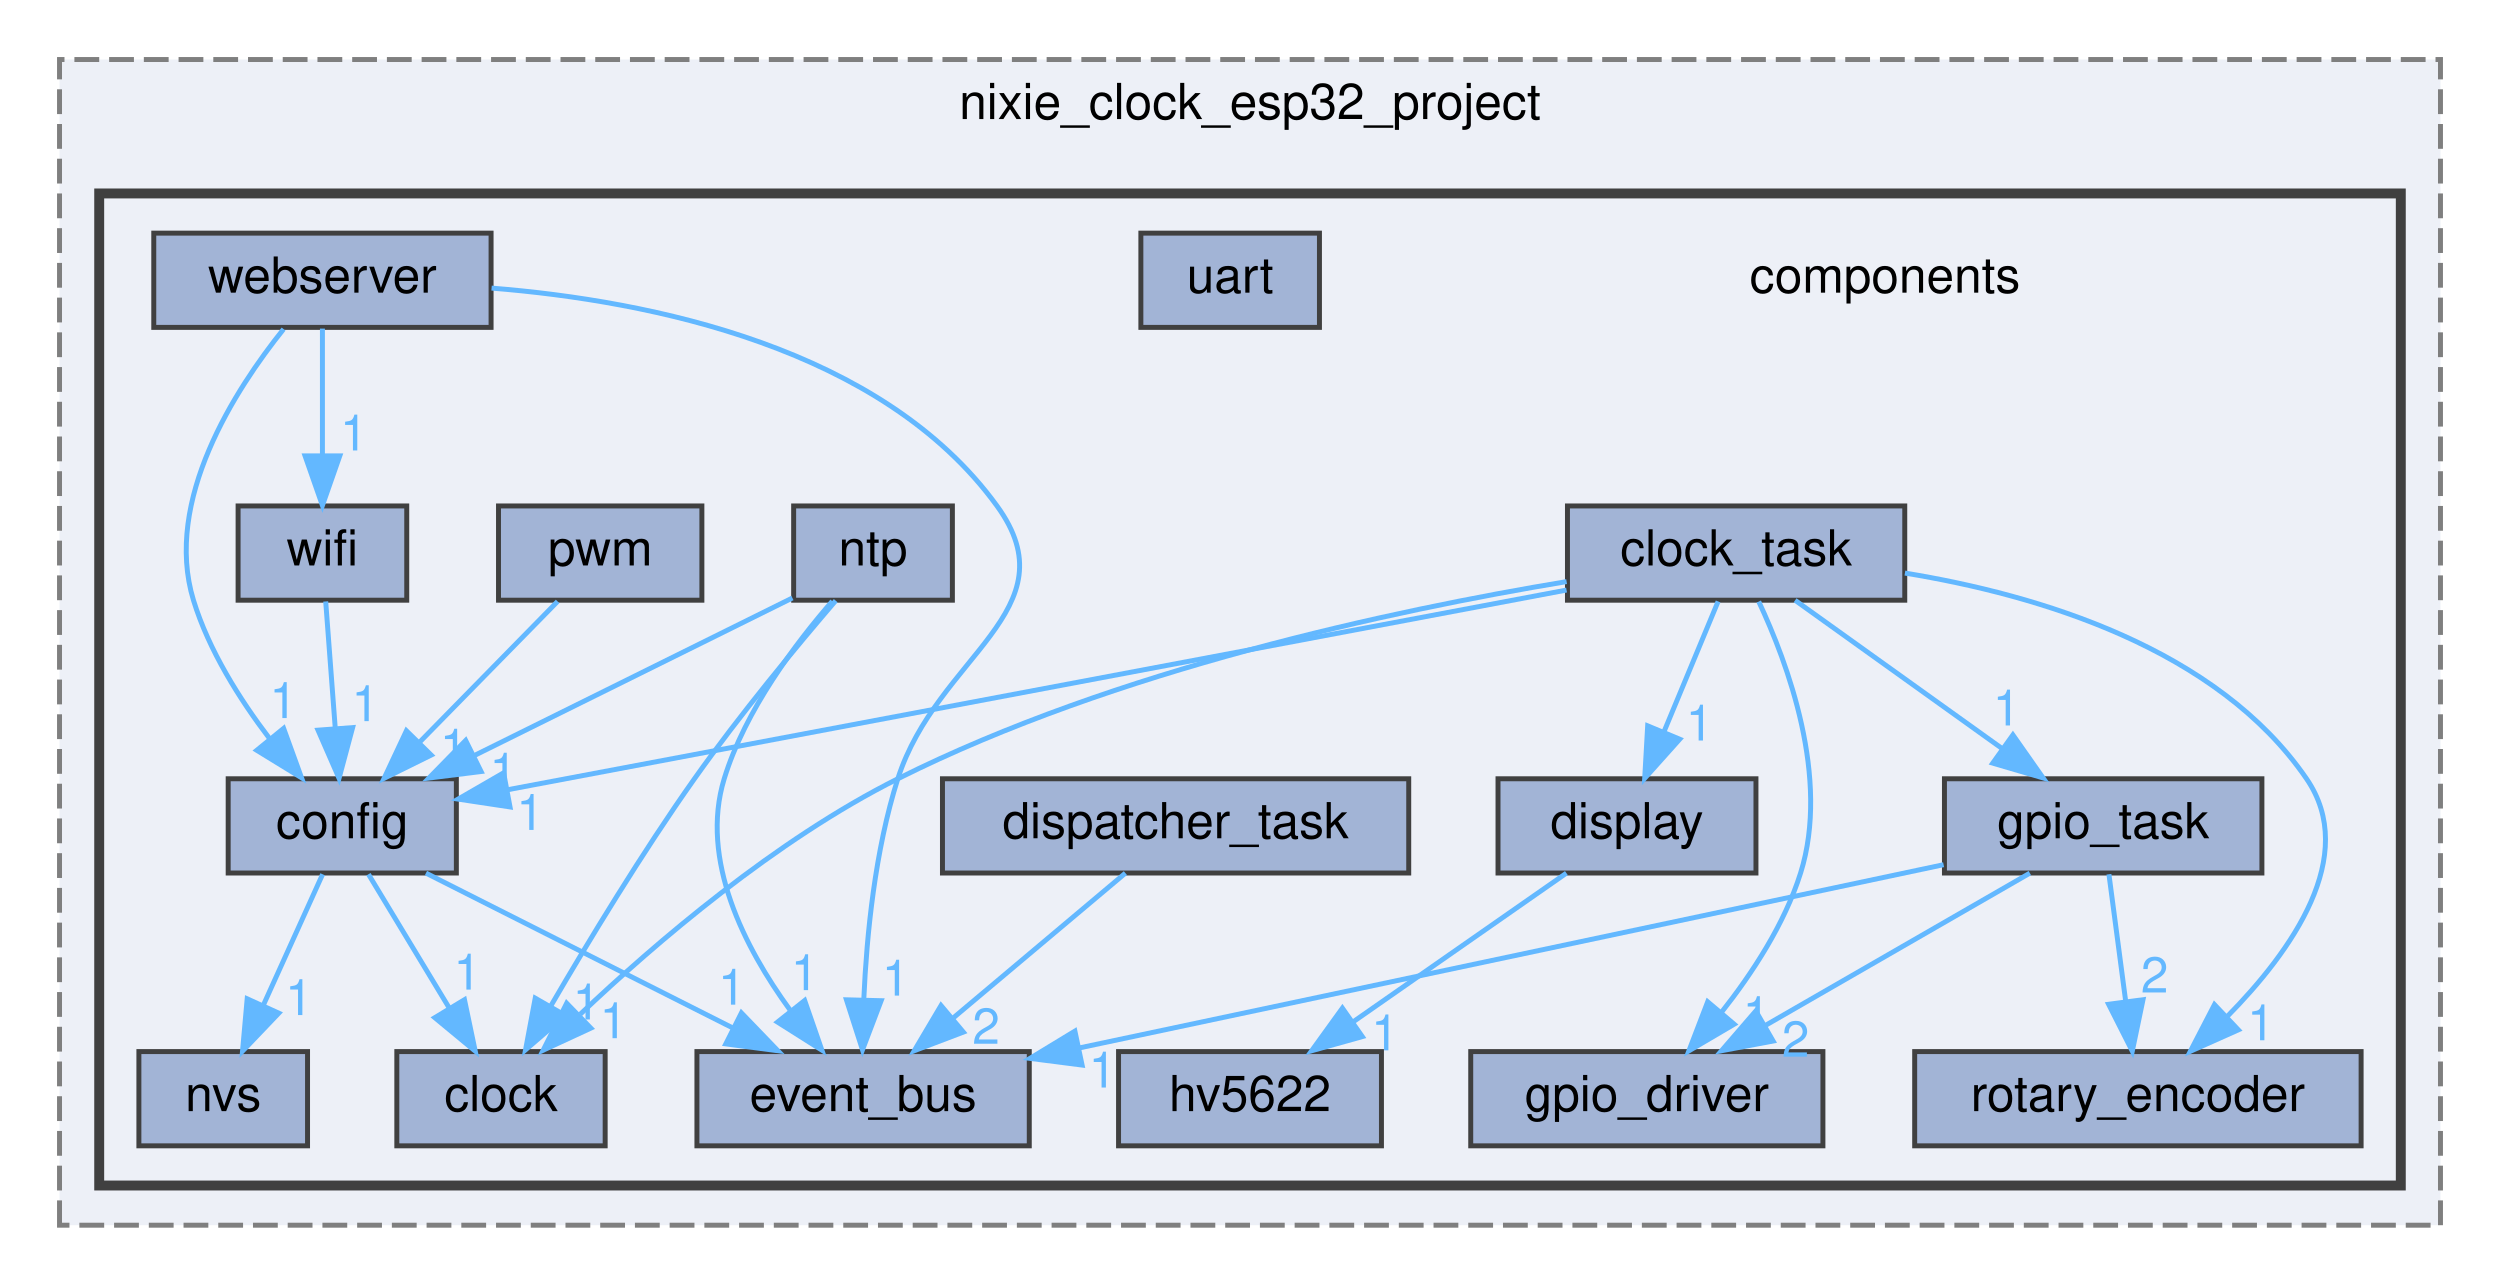
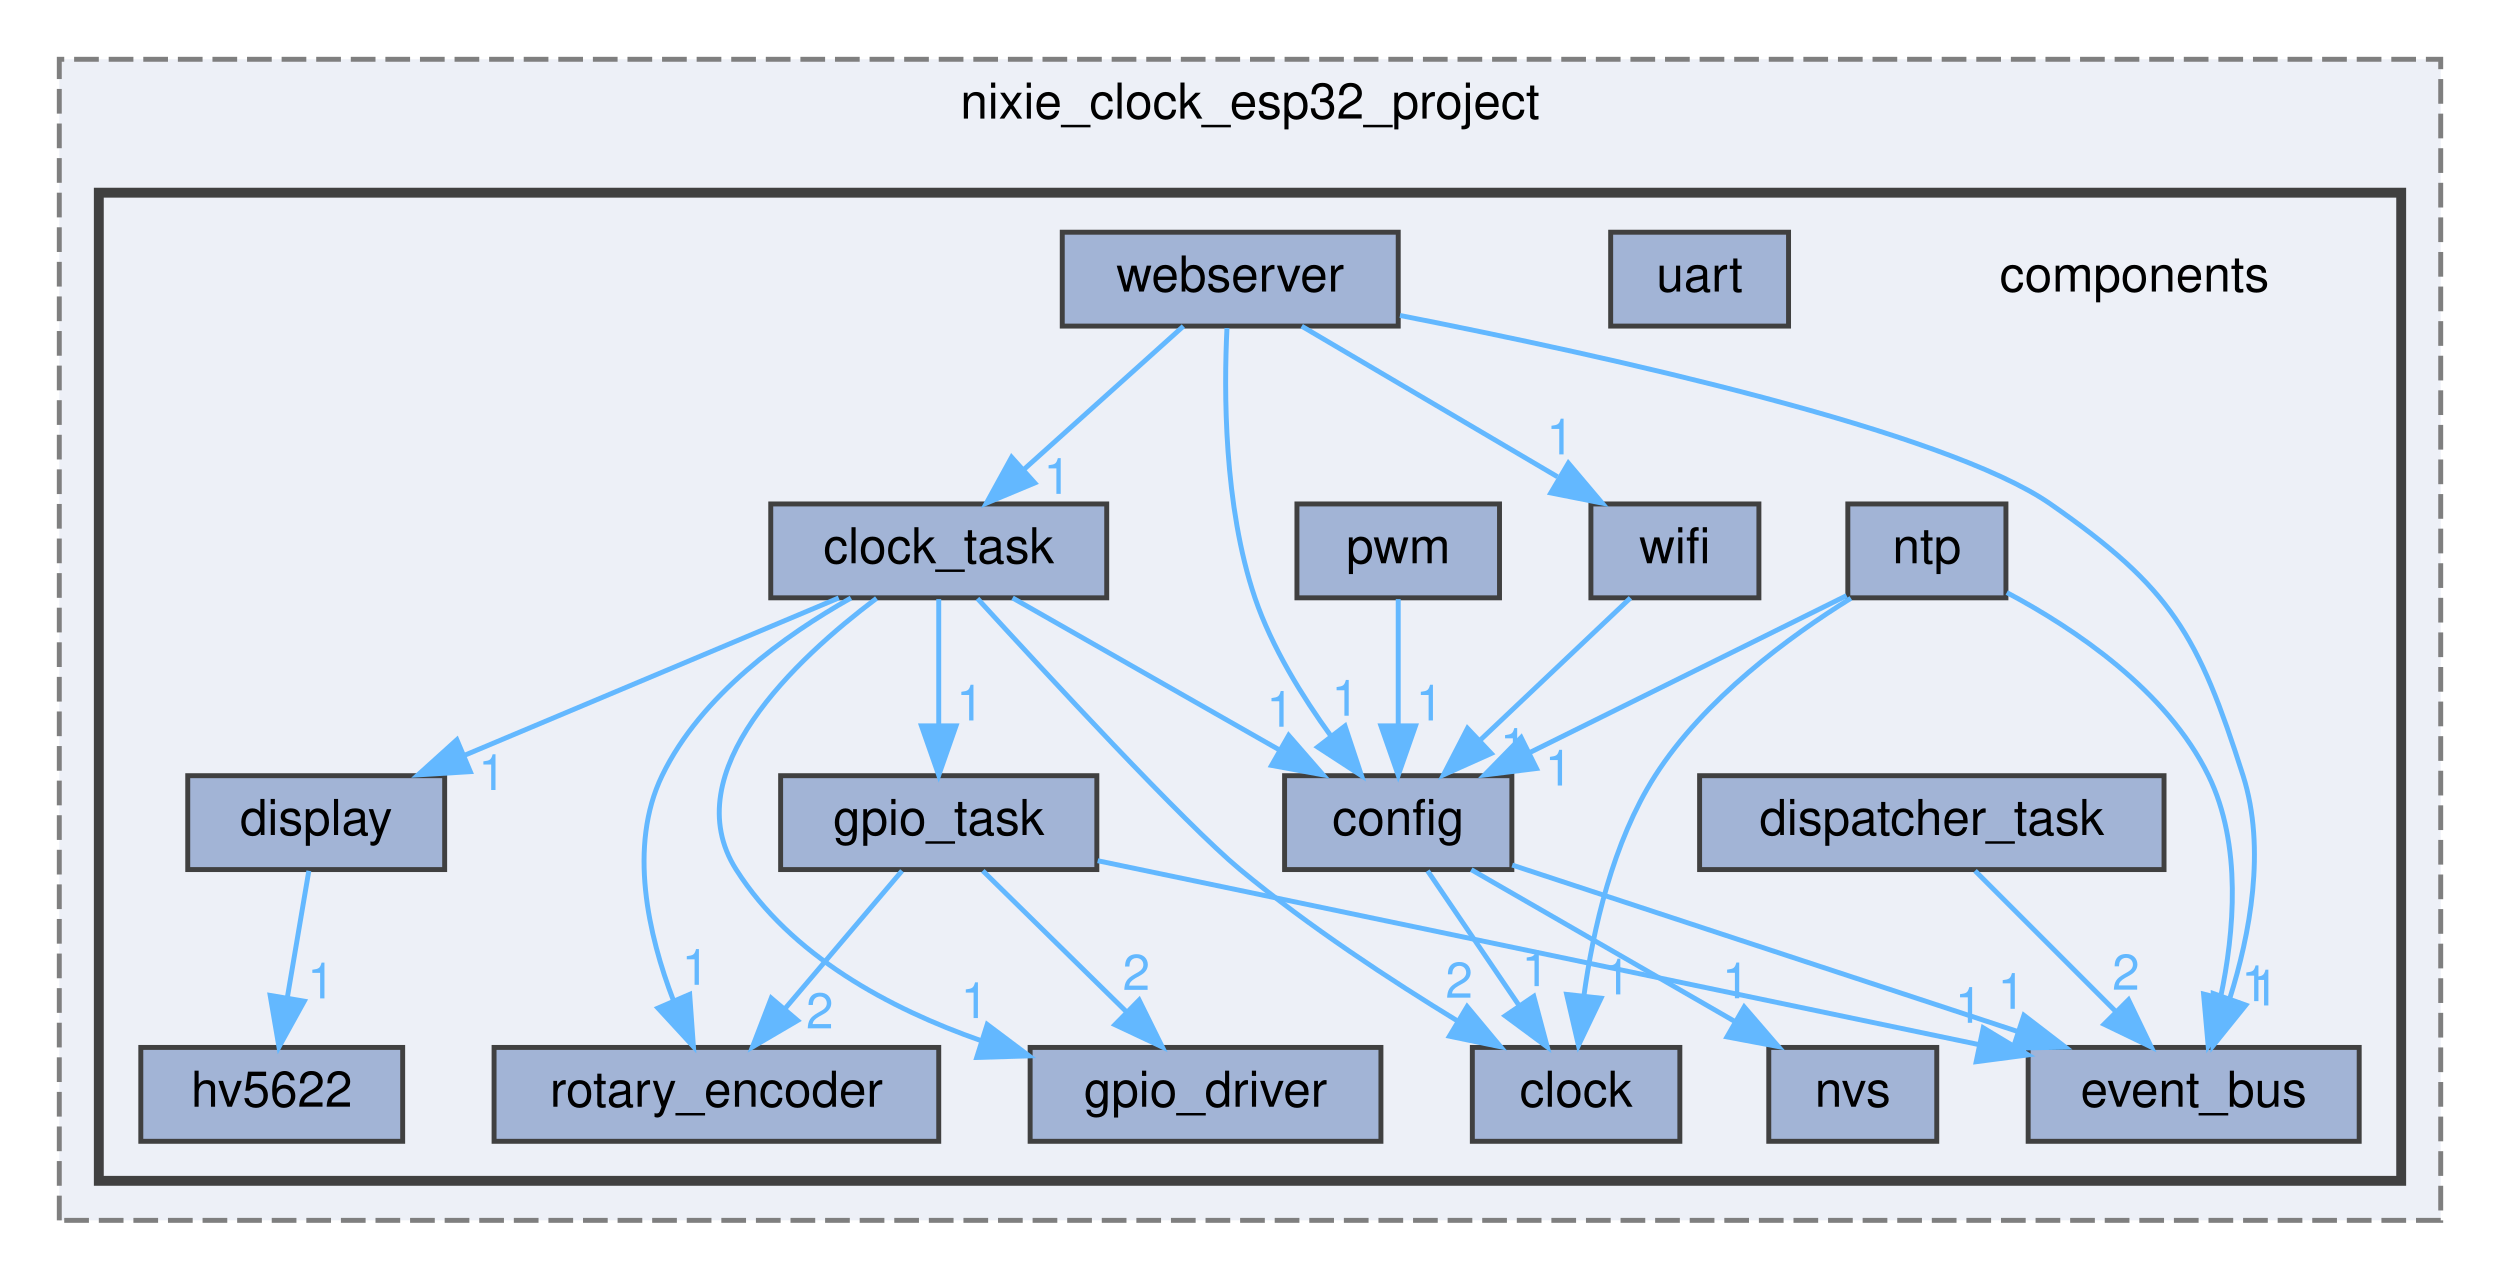
- <svg xmlns="http://www.w3.org/2000/svg" xmlns:xlink="http://www.w3.org/1999/xlink" width="504pt" height="259pt" viewBox="0.00 0.00 504.00 259.00">
+ <svg xmlns="http://www.w3.org/2000/svg" xmlns:xlink="http://www.w3.org/1999/xlink" width="506pt" height="259pt" viewBox="0.00 0.00 506.00 259.00">
  <g id="graph0" class="graph" transform="scale(1 1) rotate(0) translate(4 255)">
    <g id="clust1" class="cluster">
      <g id="a_clust1">
        <a xlink:href="dir_4e80761515fcd0d8a8682b4ebda49685.html" target="_top" xlink:title="nixie_clock_esp32_project">
-           <polygon fill="#edf0f7" stroke="#7f7f7f" stroke-dasharray="5,2" points="8,-8 8,-243 488,-243 488,-8 8,-8" />
-           <text text-anchor="middle" x="248" y="-231" font-family="Helvetica,sans-Serif" font-size="10.00">nixie_clock_esp32_project</text>
+           <polygon fill="#edf0f7" stroke="#7f7f7f" stroke-dasharray="5,2" points="8,-8 8,-243 490,-243 490,-8 8,-8" />
+           <text text-anchor="middle" x="249" y="-231" font-family="Helvetica,sans-Serif" font-size="10.00">nixie_clock_esp32_project</text>
        </a>
      </g>
    </g>
    <g id="clust2" class="cluster">
      <g id="a_clust2">
        <a xlink:href="dir_b181baf956279f894a730e459ce47bc5.html" target="_top">
-           <polygon fill="#edf0f7" stroke="#404040" stroke-width="2" points="16,-16 16,-216 480,-216 480,-16 16,-16" />
+           <polygon fill="#edf0f7" stroke="#404040" stroke-width="2" points="16,-16 16,-216 482,-216 482,-16 16,-16" />
        </a>
      </g>
    </g>
    <g id="node1" class="node">
-       <text text-anchor="middle" x="376" y="-196" font-family="Helvetica,sans-Serif" font-size="10.00">components</text>
+       <text text-anchor="middle" x="428" y="-196" font-family="Helvetica,sans-Serif" font-size="10.00">components</text>
    </g>
    <g id="node2" class="node">
      <g id="a_node2">
        <a xlink:href="dir_a13c4c485bb1701984d244429ad4ded1.html" target="_top" xlink:title="clock">
-           <polygon fill="#a2b4d6" stroke="#404040" points="118,-43 76,-43 76,-24 118,-24 118,-43" />
-           <text text-anchor="middle" x="97" y="-31" font-family="Helvetica,sans-Serif" font-size="10.00">clock</text>
+           <polygon fill="#a2b4d6" stroke="#404040" points="336,-43 294,-43 294,-24 336,-24 336,-43" />
+           <text text-anchor="middle" x="315" y="-31" font-family="Helvetica,sans-Serif" font-size="10.00">clock</text>
        </a>
      </g>
    </g>
    <g id="node3" class="node">
      <g id="a_node3">
        <a xlink:href="dir_2f8bb0b9567c99dc8a53f1db54ef1a1c.html" target="_top" xlink:title="clock_task">
-           <polygon fill="#a2b4d6" stroke="#404040" points="380,-153 312,-153 312,-134 380,-134 380,-153" />
-           <text text-anchor="middle" x="346" y="-141" font-family="Helvetica,sans-Serif" font-size="10.00">clock_task</text>
+           <polygon fill="#a2b4d6" stroke="#404040" points="220,-153 152,-153 152,-134 220,-134 220,-153" />
+           <text text-anchor="middle" x="186" y="-141" font-family="Helvetica,sans-Serif" font-size="10.00">clock_task</text>
        </a>
      </g>
    </g>
    <g id="edge4" class="edge">
      <g id="a_edge4">
        <a xlink:href="dir_000001_000000.html" target="_top">
-           <path fill="none" stroke="#63b8ff" d="M311.83,-137.75C276.61,-131.91 220.81,-119.94 177,-98 152.38,-85.67 128.2,-64.95 112.98,-50.54" />
-           <polygon fill="#63b8ff" stroke="#63b8ff" points="115.11,-47.73 105.5,-43.28 110.24,-52.75 115.11,-47.73" />
+           <path fill="none" stroke="#63b8ff" d="M193.84,-133.86C207.64,-118.76 235.82,-88.27 247,-79 260.76,-67.58 277.57,-56.56 291.03,-48.34" />
+           <polygon fill="#63b8ff" stroke="#63b8ff" points="292.95,-51.27 299.73,-43.13 289.36,-45.27 292.95,-51.27" />
        </a>
      </g>
      <g id="a_edge4-headlabel">
-         <a xlink:href="dir_000001_000000.html" target="_top" xlink:title="1">
-           <text text-anchor="middle" x="119.67" y="-45.7" font-family="Helvetica,sans-Serif" font-size="10.00" fill="#63b8ff">1</text>
+         <a xlink:href="dir_000001_000000.html" target="_top" xlink:title="2">
+           <text text-anchor="middle" x="291.33" y="-53.06" font-family="Helvetica,sans-Serif" font-size="10.00" fill="#63b8ff">2</text>
        </a>
      </g>
    </g>
    <g id="node4" class="node">
      <g id="a_node4">
        <a xlink:href="dir_6591a8ca0b1ec78afa747e232353e174.html" target="_top" xlink:title="config">
-           <polygon fill="#a2b4d6" stroke="#404040" points="88,-98 42,-98 42,-79 88,-79 88,-98" />
-           <text text-anchor="middle" x="65" y="-86" font-family="Helvetica,sans-Serif" font-size="10.00">config</text>
+           <polygon fill="#a2b4d6" stroke="#404040" points="302,-98 256,-98 256,-79 302,-79 302,-98" />
+           <text text-anchor="middle" x="279" y="-86" font-family="Helvetica,sans-Serif" font-size="10.00">config</text>
        </a>
      </g>
    </g>
    <g id="edge3" class="edge">
      <g id="a_edge3">
        <a xlink:href="dir_000001_000003.html" target="_top">
-           <path fill="none" stroke="#63b8ff" d="M311.82,-136.05C257.52,-125.81 152.2,-105.95 98.39,-95.8" />
-           <polygon fill="#63b8ff" stroke="#63b8ff" points="98.82,-92.32 88.35,-93.9 97.53,-99.2 98.82,-92.32" />
+           <path fill="none" stroke="#63b8ff" d="M200.94,-133.98C215.5,-125.69 237.87,-112.94 254.93,-103.22" />
+           <polygon fill="#63b8ff" stroke="#63b8ff" points="256.83,-106.16 263.79,-98.17 253.36,-100.08 256.83,-106.16" />
        </a>
      </g>
      <g id="a_edge3-headlabel">
        <a xlink:href="dir_000001_000003.html" target="_top" xlink:title="1">
-           <text text-anchor="middle" x="102.88" y="-87.69" font-family="Helvetica,sans-Serif" font-size="10.00" fill="#63b8ff">1</text>
+           <text text-anchor="middle" x="255.11" y="-107.91" font-family="Helvetica,sans-Serif" font-size="10.00" fill="#63b8ff">1</text>
        </a>
      </g>
    </g>
    <g id="node6" class="node">
      <g id="a_node6">
        <a xlink:href="dir_25afab11bb9cc6587024a85a8f095e2f.html" target="_top" xlink:title="display">
-           <polygon fill="#a2b4d6" stroke="#404040" points="350,-98 298,-98 298,-79 350,-79 350,-98" />
-           <text text-anchor="middle" x="324" y="-86" font-family="Helvetica,sans-Serif" font-size="10.00">display</text>
+           <polygon fill="#a2b4d6" stroke="#404040" points="86,-98 34,-98 34,-79 86,-79 86,-98" />
+           <text text-anchor="middle" x="60" y="-86" font-family="Helvetica,sans-Serif" font-size="10.00">display</text>
        </a>
      </g>
    </g>
    <g id="edge1" class="edge">
      <g id="a_edge1">
        <a xlink:href="dir_000001_000005.html" target="_top">
-           <path fill="none" stroke="#63b8ff" d="M342.37,-133.75C339.42,-126.65 335.17,-116.4 331.49,-107.56" />
-           <polygon fill="#63b8ff" stroke="#63b8ff" points="334.63,-105.98 327.57,-98.09 328.17,-108.67 334.63,-105.98" />
+           <path fill="none" stroke="#63b8ff" d="M165.76,-133.98C145.3,-125.38 113.47,-111.99 90.07,-102.15" />
+           <polygon fill="#63b8ff" stroke="#63b8ff" points="91.19,-98.82 80.61,-98.17 88.47,-105.27 91.19,-98.82" />
        </a>
      </g>
      <g id="a_edge1-headlabel">
        <a xlink:href="dir_000001_000005.html" target="_top" xlink:title="1">
-           <text text-anchor="middle" x="338.63" y="-105.71" font-family="Helvetica,sans-Serif" font-size="10.00" fill="#63b8ff">1</text>
+           <text text-anchor="middle" x="95.6" y="-95.1" font-family="Helvetica,sans-Serif" font-size="10.00" fill="#63b8ff">1</text>
        </a>
      </g>
    </g>
    <g id="node8" class="node">
      <g id="a_node8">
        <a xlink:href="dir_c8df9a83da56af1891de301214a2e601.html" target="_top" xlink:title="gpio_driver">
-           <polygon fill="#a2b4d6" stroke="#404040" points="363.5,-43 292.5,-43 292.5,-24 363.5,-24 363.5,-43" />
-           <text text-anchor="middle" x="328" y="-31" font-family="Helvetica,sans-Serif" font-size="10.00">gpio_driver</text>
+           <polygon fill="#a2b4d6" stroke="#404040" points="275.5,-43 204.5,-43 204.5,-24 275.5,-24 275.5,-43" />
+           <text text-anchor="middle" x="240" y="-31" font-family="Helvetica,sans-Serif" font-size="10.00">gpio_driver</text>
        </a>
      </g>
    </g>
    <g id="edge5" class="edge">
      <g id="a_edge5">
        <a xlink:href="dir_000001_000007.html" target="_top">
-           <path fill="none" stroke="#63b8ff" d="M350.56,-133.73C356.37,-121.35 365,-98.11 359,-79 355.77,-68.71 349.22,-58.72 342.97,-50.82" />
-           <polygon fill="#63b8ff" stroke="#63b8ff" points="345.61,-48.52 336.48,-43.15 340.27,-53.04 345.61,-48.52" />
+           <path fill="none" stroke="#63b8ff" d="M173.41,-133.9C157.18,-121.71 132.47,-98.71 145,-79 156.07,-61.59 175.94,-50.88 194.65,-44.34" />
+           <polygon fill="#63b8ff" stroke="#63b8ff" points="195.81,-47.65 204.28,-41.29 193.69,-40.97 195.81,-47.65" />
        </a>
      </g>
      <g id="a_edge5-headlabel">
        <a xlink:href="dir_000001_000007.html" target="_top" xlink:title="1">
-           <text text-anchor="middle" x="350.1" y="-46.93" font-family="Helvetica,sans-Serif" font-size="10.00" fill="#63b8ff">1</text>
+           <text text-anchor="middle" x="193.24" y="-48.94" font-family="Helvetica,sans-Serif" font-size="10.00" fill="#63b8ff">1</text>
        </a>
      </g>
    </g>
    <g id="node9" class="node">
      <g id="a_node9">
        <a xlink:href="dir_6378bc349134a8014a09749f3432f8e2.html" target="_top" xlink:title="gpio_task">
-           <polygon fill="#a2b4d6" stroke="#404040" points="452,-98 388,-98 388,-79 452,-79 452,-98" />
-           <text text-anchor="middle" x="420" y="-86" font-family="Helvetica,sans-Serif" font-size="10.00">gpio_task</text>
+           <polygon fill="#a2b4d6" stroke="#404040" points="218,-98 154,-98 154,-79 218,-79 218,-98" />
+           <text text-anchor="middle" x="186" y="-86" font-family="Helvetica,sans-Serif" font-size="10.00">gpio_task</text>
        </a>
      </g>
    </g>
    <g id="edge2" class="edge">
      <g id="a_edge2">
        <a xlink:href="dir_000001_000008.html" target="_top">
-           <path fill="none" stroke="#63b8ff" d="M357.89,-133.98C369.15,-125.92 386.29,-113.65 399.71,-104.03" />
-           <polygon fill="#63b8ff" stroke="#63b8ff" points="401.8,-106.84 407.89,-98.17 397.73,-101.15 401.8,-106.84" />
+           <path fill="none" stroke="#63b8ff" d="M186,-133.75C186,-126.8 186,-116.85 186,-108.13" />
+           <polygon fill="#63b8ff" stroke="#63b8ff" points="189.5,-108.09 186,-98.09 182.5,-108.09 189.5,-108.09" />
        </a>
      </g>
      <g id="a_edge2-headlabel">
        <a xlink:href="dir_000001_000008.html" target="_top" xlink:title="1">
-           <text text-anchor="middle" x="400.53" y="-108.74" font-family="Helvetica,sans-Serif" font-size="10.00" fill="#63b8ff">1</text>
+           <text text-anchor="middle" x="192.34" y="-109.18" font-family="Helvetica,sans-Serif" font-size="10.00" fill="#63b8ff">1</text>
        </a>
      </g>
    </g>
    <g id="node14" class="node">
      <g id="a_node14">
        <a xlink:href="dir_ee50860190fe62f2e35dcf8898f9d9d7.html" target="_top" xlink:title="rotary_encoder">
-           <polygon fill="#a2b4d6" stroke="#404040" points="472,-43 382,-43 382,-24 472,-24 472,-43" />
-           <text text-anchor="middle" x="427" y="-31" font-family="Helvetica,sans-Serif" font-size="10.00">rotary_encoder</text>
+           <polygon fill="#a2b4d6" stroke="#404040" points="186,-43 96,-43 96,-24 186,-24 186,-43" />
+           <text text-anchor="middle" x="141" y="-31" font-family="Helvetica,sans-Serif" font-size="10.00">rotary_encoder</text>
        </a>
      </g>
    </g>
    <g id="edge6" class="edge">
      <g id="a_edge6">
        <a xlink:href="dir_000001_000015.html" target="_top">
-           <path fill="none" stroke="#63b8ff" d="M380.03,-139.47C406.97,-135.07 442.97,-124.31 461,-98 471.64,-82.48 458.02,-63.27 444.99,-50.06" />
-           <polygon fill="#63b8ff" stroke="#63b8ff" points="447.25,-47.38 437.57,-43.06 442.44,-52.47 447.25,-47.38" />
+           <path fill="none" stroke="#63b8ff" d="M168.23,-133.96C154.99,-126.51 137.88,-114.33 130,-98 123.09,-83.69 127.24,-65.71 132.29,-52.54" />
+           <polygon fill="#63b8ff" stroke="#63b8ff" points="135.59,-53.74 136.35,-43.17 129.17,-50.96 135.59,-53.74" />
        </a>
      </g>
      <g id="a_edge6-headlabel">
        <a xlink:href="dir_000001_000015.html" target="_top" xlink:title="1">
-           <text text-anchor="middle" x="451.81" y="-45.28" font-family="Helvetica,sans-Serif" font-size="10.00" fill="#63b8ff">1</text>
+           <text text-anchor="middle" x="136.77" y="-55.67" font-family="Helvetica,sans-Serif" font-size="10.00" fill="#63b8ff">1</text>
        </a>
      </g>
    </g>
    <g id="edge8" class="edge">
      <g id="a_edge8">
        <a xlink:href="dir_000003_000000.html" target="_top">
-           <path fill="none" stroke="#63b8ff" d="M70.28,-78.75C74.71,-71.42 81.16,-60.73 86.62,-51.7" />
-           <polygon fill="#63b8ff" stroke="#63b8ff" points="89.64,-53.46 91.81,-43.09 83.65,-49.84 89.64,-53.46" />
+           <path fill="none" stroke="#63b8ff" d="M284.94,-78.75C289.98,-71.34 297.34,-60.5 303.51,-51.41" />
+           <polygon fill="#63b8ff" stroke="#63b8ff" points="306.44,-53.33 309.17,-43.09 300.65,-49.39 306.44,-53.33" />
        </a>
      </g>
      <g id="a_edge8-headlabel">
        <a xlink:href="dir_000003_000000.html" target="_top" xlink:title="1">
-           <text text-anchor="middle" x="90.21" y="-55.5" font-family="Helvetica,sans-Serif" font-size="10.00" fill="#63b8ff">1</text>
+           <text text-anchor="middle" x="306.77" y="-55.4" font-family="Helvetica,sans-Serif" font-size="10.00" fill="#63b8ff">1</text>
        </a>
      </g>
    </g>
    <g id="node7" class="node">
      <g id="a_node7">
        <a xlink:href="dir_3df67f4185c8cd9c27353f35f3bf503b.html" target="_top" xlink:title="event_bus">
-           <polygon fill="#a2b4d6" stroke="#404040" points="203.5,-43 136.5,-43 136.5,-24 203.5,-24 203.5,-43" />
-           <text text-anchor="middle" x="170" y="-31" font-family="Helvetica,sans-Serif" font-size="10.00">event_bus</text>
+           <polygon fill="#a2b4d6" stroke="#404040" points="473.5,-43 406.5,-43 406.5,-24 473.5,-24 473.5,-43" />
+           <text text-anchor="middle" x="440" y="-31" font-family="Helvetica,sans-Serif" font-size="10.00">event_bus</text>
        </a>
      </g>
    </g>
    <g id="edge7" class="edge">
      <g id="a_edge7">
        <a xlink:href="dir_000003_000006.html" target="_top">
-           <path fill="none" stroke="#63b8ff" d="M81.87,-78.98C98.61,-70.54 124.5,-57.47 143.89,-47.68" />
-           <polygon fill="#63b8ff" stroke="#63b8ff" points="145.47,-50.8 152.82,-43.17 142.32,-44.55 145.47,-50.8" />
+           <path fill="none" stroke="#63b8ff" d="M302.07,-79.91C328.82,-71.1 373.24,-56.48 404.42,-46.21" />
+           <polygon fill="#63b8ff" stroke="#63b8ff" points="405.64,-49.5 414.04,-43.05 403.45,-42.85 405.64,-49.5" />
        </a>
      </g>
      <g id="a_edge7-headlabel">
        <a xlink:href="dir_000003_000006.html" target="_top" xlink:title="1">
-           <text text-anchor="middle" x="143.54" y="-52.46" font-family="Helvetica,sans-Serif" font-size="10.00" fill="#63b8ff">1</text>
+           <text text-anchor="middle" x="403.11" y="-50.82" font-family="Helvetica,sans-Serif" font-size="10.00" fill="#63b8ff">1</text>
        </a>
      </g>
    </g>
    <g id="node12" class="node">
      <g id="a_node12">
        <a xlink:href="dir_d593a792f6d68ad3cd00089cda4c9fbf.html" target="_top" xlink:title="nvs">
-           <polygon fill="#a2b4d6" stroke="#404040" points="58,-43 24,-43 24,-24 58,-24 58,-43" />
-           <text text-anchor="middle" x="41" y="-31" font-family="Helvetica,sans-Serif" font-size="10.00">nvs</text>
+           <polygon fill="#a2b4d6" stroke="#404040" points="388,-43 354,-43 354,-24 388,-24 388,-43" />
+           <text text-anchor="middle" x="371" y="-31" font-family="Helvetica,sans-Serif" font-size="10.00">nvs</text>
        </a>
      </g>
    </g>
    <g id="edge9" class="edge">
      <g id="a_edge9">
        <a xlink:href="dir_000003_000013.html" target="_top">
-           <path fill="none" stroke="#63b8ff" d="M61.04,-78.75C57.79,-71.57 53.08,-61.18 49.05,-52.27" />
-           <polygon fill="#63b8ff" stroke="#63b8ff" points="52.2,-50.75 44.89,-43.09 45.83,-53.64 52.2,-50.75" />
+           <path fill="none" stroke="#63b8ff" d="M293.78,-78.98C308.18,-70.69 330.31,-57.94 347.19,-48.22" />
+           <polygon fill="#63b8ff" stroke="#63b8ff" points="349.03,-51.19 355.95,-43.17 345.54,-45.13 349.03,-51.19" />
        </a>
      </g>
      <g id="a_edge9-headlabel">
        <a xlink:href="dir_000003_000013.html" target="_top" xlink:title="1">
-           <text text-anchor="middle" x="56.27" y="-50.36" font-family="Helvetica,sans-Serif" font-size="10.00" fill="#63b8ff">1</text>
+           <text text-anchor="middle" x="347.33" y="-52.95" font-family="Helvetica,sans-Serif" font-size="10.00" fill="#63b8ff">1</text>
        </a>
      </g>
    </g>
    <g id="node5" class="node">
      <g id="a_node5">
        <a xlink:href="dir_4b8e3d6e776ac08673ce436ae24ce3ad.html" target="_top" xlink:title="dispatcher_task">
-           <polygon fill="#a2b4d6" stroke="#404040" points="280,-98 186,-98 186,-79 280,-79 280,-98" />
-           <text text-anchor="middle" x="233" y="-86" font-family="Helvetica,sans-Serif" font-size="10.00">dispatcher_task</text>
+           <polygon fill="#a2b4d6" stroke="#404040" points="434,-98 340,-98 340,-79 434,-79 434,-98" />
+           <text text-anchor="middle" x="387" y="-86" font-family="Helvetica,sans-Serif" font-size="10.00">dispatcher_task</text>
        </a>
      </g>
    </g>
    <g id="edge10" class="edge">
      <g id="a_edge10">
        <a xlink:href="dir_000004_000006.html" target="_top">
-           <path fill="none" stroke="#63b8ff" d="M222.88,-78.98C213.56,-71.15 199.53,-59.34 188.26,-49.86" />
-           <polygon fill="#63b8ff" stroke="#63b8ff" points="190.21,-46.93 180.31,-43.17 185.71,-52.29 190.21,-46.93" />
+           <path fill="none" stroke="#63b8ff" d="M395.75,-78.75C403.47,-71.03 414.9,-59.6 424.22,-50.28" />
+           <polygon fill="#63b8ff" stroke="#63b8ff" points="426.81,-52.64 431.41,-43.09 421.86,-47.69 426.81,-52.64" />
        </a>
      </g>
      <g id="a_edge10-headlabel">
        <a xlink:href="dir_000004_000006.html" target="_top" xlink:title="2">
-           <text text-anchor="middle" x="194.79" y="-44.57" font-family="Helvetica,sans-Serif" font-size="10.00" fill="#63b8ff">2</text>
+           <text text-anchor="middle" x="426.28" y="-54.68" font-family="Helvetica,sans-Serif" font-size="10.00" fill="#63b8ff">2</text>
        </a>
      </g>
    </g>
    <g id="node10" class="node">
      <g id="a_node10">
        <a xlink:href="dir_fb7d8fb2e7a81481fd306fa505fa505b.html" target="_top" xlink:title="hv5622">
-           <polygon fill="#a2b4d6" stroke="#404040" points="274.5,-43 221.5,-43 221.5,-24 274.5,-24 274.5,-43" />
-           <text text-anchor="middle" x="248" y="-31" font-family="Helvetica,sans-Serif" font-size="10.00">hv5622</text>
+           <polygon fill="#a2b4d6" stroke="#404040" points="77.5,-43 24.5,-43 24.5,-24 77.5,-24 77.5,-43" />
+           <text text-anchor="middle" x="51" y="-31" font-family="Helvetica,sans-Serif" font-size="10.00">hv5622</text>
        </a>
      </g>
    </g>
    <g id="edge11" class="edge">
      <g id="a_edge11">
        <a xlink:href="dir_000005_000009.html" target="_top">
-           <path fill="none" stroke="#63b8ff" d="M311.79,-78.98C300.22,-70.92 282.62,-58.65 268.84,-49.03" />
-           <polygon fill="#63b8ff" stroke="#63b8ff" points="270.64,-46.02 260.43,-43.17 266.63,-51.76 270.64,-46.02" />
+           <path fill="none" stroke="#63b8ff" d="M58.51,-78.75C57.33,-71.8 55.64,-61.85 54.16,-53.13" />
+           <polygon fill="#63b8ff" stroke="#63b8ff" points="57.58,-52.36 52.46,-43.09 50.68,-53.53 57.58,-52.36" />
        </a>
      </g>
      <g id="a_edge11-headlabel">
        <a xlink:href="dir_000005_000009.html" target="_top" xlink:title="1">
-           <text text-anchor="middle" x="275.21" y="-43.25" font-family="Helvetica,sans-Serif" font-size="10.00" fill="#63b8ff">1</text>
+           <text text-anchor="middle" x="60.98" y="-52.93" font-family="Helvetica,sans-Serif" font-size="10.00" fill="#63b8ff">1</text>
        </a>
      </g>
    </g>
    <g id="edge12" class="edge">
      <g id="a_edge12">
        <a xlink:href="dir_000008_000006.html" target="_top">
-           <path fill="none" stroke="#63b8ff" d="M387.83,-80.68C343.41,-71.26 263.17,-54.25 213.46,-43.71" />
-           <polygon fill="#63b8ff" stroke="#63b8ff" points="214.15,-40.28 203.64,-41.63 212.7,-47.13 214.15,-40.28" />
+           <path fill="none" stroke="#63b8ff" d="M218.17,-80.79C263.38,-71.35 345.84,-54.15 396.49,-43.58" />
+           <polygon fill="#63b8ff" stroke="#63b8ff" points="397.41,-46.96 406.48,-41.49 395.98,-40.11 397.41,-46.96" />
        </a>
      </g>
      <g id="a_edge12-headlabel">
        <a xlink:href="dir_000008_000006.html" target="_top" xlink:title="1">
-           <text text-anchor="middle" x="218.26" y="-35.75" font-family="Helvetica,sans-Serif" font-size="10.00" fill="#63b8ff">1</text>
+           <text text-anchor="middle" x="394.47" y="-47.98" font-family="Helvetica,sans-Serif" font-size="10.00" fill="#63b8ff">1</text>
        </a>
      </g>
    </g>
    <g id="edge13" class="edge">
      <g id="a_edge13">
        <a xlink:href="dir_000008_000007.html" target="_top">
-           <path fill="none" stroke="#63b8ff" d="M405.22,-78.98C390.82,-70.69 368.69,-57.94 351.81,-48.22" />
-           <polygon fill="#63b8ff" stroke="#63b8ff" points="353.46,-45.13 343.05,-43.17 349.97,-51.19 353.46,-45.13" />
+           <path fill="none" stroke="#63b8ff" d="M194.92,-78.75C202.78,-71.03 214.43,-59.6 223.92,-50.28" />
+           <polygon fill="#63b8ff" stroke="#63b8ff" points="226.56,-52.59 231.25,-43.09 221.66,-47.6 226.56,-52.59" />
        </a>
      </g>
      <g id="a_edge13-headlabel">
        <a xlink:href="dir_000008_000007.html" target="_top" xlink:title="2">
-           <text text-anchor="middle" x="357.99" y="-41.96" font-family="Helvetica,sans-Serif" font-size="10.00" fill="#63b8ff">2</text>
+           <text text-anchor="middle" x="225.99" y="-54.64" font-family="Helvetica,sans-Serif" font-size="10.00" fill="#63b8ff">2</text>
        </a>
      </g>
    </g>
    <g id="edge14" class="edge">
      <g id="a_edge14">
        <a xlink:href="dir_000008_000015.html" target="_top">
-           <path fill="none" stroke="#63b8ff" d="M421.16,-78.75C422.07,-71.8 423.39,-61.85 424.54,-53.13" />
-           <polygon fill="#63b8ff" stroke="#63b8ff" points="428.03,-53.46 425.87,-43.09 421.09,-52.54 428.03,-53.46" />
+           <path fill="none" stroke="#63b8ff" d="M178.57,-78.75C172.15,-71.18 162.69,-60.05 154.88,-50.84" />
+           <polygon fill="#63b8ff" stroke="#63b8ff" points="157.43,-48.45 148.29,-43.09 152.1,-52.98 157.43,-48.45" />
        </a>
      </g>
      <g id="a_edge14-headlabel">
        <a xlink:href="dir_000008_000015.html" target="_top" xlink:title="2">
-           <text text-anchor="middle" x="430.37" y="-54.9" font-family="Helvetica,sans-Serif" font-size="10.00" fill="#63b8ff">2</text>
+           <text text-anchor="middle" x="161.92" y="-46.85" font-family="Helvetica,sans-Serif" font-size="10.00" fill="#63b8ff">2</text>
        </a>
      </g>
    </g>
    <g id="node11" class="node">
      <g id="a_node11">
        <a xlink:href="dir_8938040af9d266be553d1135477b804d.html" target="_top" xlink:title="ntp">
-           <polygon fill="#a2b4d6" stroke="#404040" points="188,-153 156,-153 156,-134 188,-134 188,-153" />
-           <text text-anchor="middle" x="172" y="-141" font-family="Helvetica,sans-Serif" font-size="10.00">ntp</text>
+           <polygon fill="#a2b4d6" stroke="#404040" points="402,-153 370,-153 370,-134 402,-134 402,-153" />
+           <text text-anchor="middle" x="386" y="-141" font-family="Helvetica,sans-Serif" font-size="10.00">ntp</text>
        </a>
      </g>
    </g>
    <g id="edge17" class="edge">
      <g id="a_edge17">
        <a xlink:href="dir_000012_000000.html" target="_top">
-           <path fill="none" stroke="#63b8ff" d="M164.48,-133.9C156.95,-125.12 145.18,-110.98 136,-98 125.4,-83.02 114.58,-65.14 107.03,-52.18" />
-           <polygon fill="#63b8ff" stroke="#63b8ff" points="109.97,-50.28 101.95,-43.36 103.9,-53.77 109.97,-50.28" />
+           <path fill="none" stroke="#63b8ff" d="M370.62,-133.91C358.1,-126.13 340.92,-113.52 331,-98 322.39,-84.53 318.41,-66.7 316.57,-53.36" />
+           <polygon fill="#63b8ff" stroke="#63b8ff" points="320.05,-52.96 315.48,-43.41 313.09,-53.73 320.05,-52.96" />
        </a>
      </g>
      <g id="a_edge17-headlabel">
        <a xlink:href="dir_000012_000000.html" target="_top" xlink:title="1">
-           <text text-anchor="middle" x="114.23" y="-49.48" font-family="Helvetica,sans-Serif" font-size="10.00" fill="#63b8ff">1</text>
+           <text text-anchor="middle" x="323.27" y="-53.73" font-family="Helvetica,sans-Serif" font-size="10.00" fill="#63b8ff">1</text>
        </a>
      </g>
    </g>
    <g id="edge16" class="edge">
      <g id="a_edge16">
        <a xlink:href="dir_000012_000003.html" target="_top">
-           <path fill="none" stroke="#63b8ff" d="M155.75,-134.45C138.69,-126 111.6,-112.58 91.45,-102.6" />
-           <polygon fill="#63b8ff" stroke="#63b8ff" points="92.99,-99.46 82.47,-98.15 89.88,-105.73 92.99,-99.46" />
+           <path fill="none" stroke="#63b8ff" d="M369.75,-134.45C352.69,-126 325.6,-112.58 305.45,-102.6" />
+           <polygon fill="#63b8ff" stroke="#63b8ff" points="306.99,-99.46 296.47,-98.15 303.88,-105.73 306.99,-99.46" />
        </a>
      </g>
      <g id="a_edge16-headlabel">
        <a xlink:href="dir_000012_000003.html" target="_top" xlink:title="1">
-           <text text-anchor="middle" x="97.47" y="-96.01" font-family="Helvetica,sans-Serif" font-size="10.00" fill="#63b8ff">1</text>
+           <text text-anchor="middle" x="311.47" y="-96.01" font-family="Helvetica,sans-Serif" font-size="10.00" fill="#63b8ff">1</text>
        </a>
      </g>
    </g>
    <g id="edge15" class="edge">
      <g id="a_edge15">
        <a xlink:href="dir_000012_000006.html" target="_top">
-           <path fill="none" stroke="#63b8ff" d="M163.79,-133.8C156.46,-125.38 146.25,-111.9 142,-98 137.01,-81.68 146.11,-63.98 155.24,-51.43" />
-           <polygon fill="#63b8ff" stroke="#63b8ff" points="158.22,-53.3 161.69,-43.29 152.74,-48.95 158.22,-53.3" />
+           <path fill="none" stroke="#63b8ff" d="M402.17,-135.07C415.86,-127.79 434.58,-115.26 443,-98 449.81,-84.05 448.23,-66.27 445.43,-53.07" />
+           <polygon fill="#63b8ff" stroke="#63b8ff" points="448.79,-52.08 442.94,-43.25 442,-53.8 448.79,-52.08" />
        </a>
      </g>
      <g id="a_edge15-headlabel">
        <a xlink:href="dir_000012_000006.html" target="_top" xlink:title="1">
-           <text text-anchor="middle" x="158.22" y="-55.38" font-family="Helvetica,sans-Serif" font-size="10.00" fill="#63b8ff">1</text>
+           <text text-anchor="middle" x="452.42" y="-52.37" font-family="Helvetica,sans-Serif" font-size="10.00" fill="#63b8ff">1</text>
        </a>
      </g>
    </g>
    <g id="node13" class="node">
      <g id="a_node13">
        <a xlink:href="dir_af00538107c5bb6312b4379f7c6a7915.html" target="_top" xlink:title="pwm">
-           <polygon fill="#a2b4d6" stroke="#404040" points="137.5,-153 96.5,-153 96.5,-134 137.5,-134 137.5,-153" />
-           <text text-anchor="middle" x="117" y="-141" font-family="Helvetica,sans-Serif" font-size="10.00">pwm</text>
+           <polygon fill="#a2b4d6" stroke="#404040" points="299.5,-153 258.5,-153 258.5,-134 299.5,-134 299.5,-153" />
+           <text text-anchor="middle" x="279" y="-141" font-family="Helvetica,sans-Serif" font-size="10.00">pwm</text>
        </a>
      </g>
    </g>
    <g id="edge18" class="edge">
      <g id="a_edge18">
        <a xlink:href="dir_000014_000003.html" target="_top">
-           <path fill="none" stroke="#63b8ff" d="M108.41,-133.75C100.84,-126.03 89.62,-114.6 80.49,-105.28" />
-           <polygon fill="#63b8ff" stroke="#63b8ff" points="82.93,-102.78 73.43,-98.09 77.93,-107.68 82.93,-102.78" />
+           <path fill="none" stroke="#63b8ff" d="M279,-133.75C279,-126.8 279,-116.85 279,-108.13" />
+           <polygon fill="#63b8ff" stroke="#63b8ff" points="282.5,-108.09 279,-98.09 275.5,-108.09 282.5,-108.09" />
        </a>
      </g>
      <g id="a_edge18-headlabel">
        <a xlink:href="dir_000014_000003.html" target="_top" xlink:title="1">
-           <text text-anchor="middle" x="87.47" y="-100.85" font-family="Helvetica,sans-Serif" font-size="10.00" fill="#63b8ff">1</text>
+           <text text-anchor="middle" x="285.34" y="-109.18" font-family="Helvetica,sans-Serif" font-size="10.00" fill="#63b8ff">1</text>
        </a>
      </g>
    </g>
    <g id="node15" class="node">
      <g id="a_node15">
        <a xlink:href="dir_e358256436063faffb66e4cd4d1bf7a0.html" target="_top" xlink:title="uart">
-           <polygon fill="#a2b4d6" stroke="#404040" points="262,-208 226,-208 226,-189 262,-189 262,-208" />
-           <text text-anchor="middle" x="244" y="-196" font-family="Helvetica,sans-Serif" font-size="10.00">uart</text>
+           <polygon fill="#a2b4d6" stroke="#404040" points="358,-208 322,-208 322,-189 358,-189 358,-208" />
+           <text text-anchor="middle" x="340" y="-196" font-family="Helvetica,sans-Serif" font-size="10.00">uart</text>
        </a>
      </g>
    </g>
    <g id="node16" class="node">
      <g id="a_node16">
        <a xlink:href="dir_54c3fa7b37971d51e57fc618a8a47b11.html" target="_top" xlink:title="webserver">
-           <polygon fill="#a2b4d6" stroke="#404040" points="95,-208 27,-208 27,-189 95,-189 95,-208" />
-           <text text-anchor="middle" x="61" y="-196" font-family="Helvetica,sans-Serif" font-size="10.00">webserver</text>
+           <polygon fill="#a2b4d6" stroke="#404040" points="279,-208 211,-208 211,-189 279,-189 279,-208" />
+           <text text-anchor="middle" x="245" y="-196" font-family="Helvetica,sans-Serif" font-size="10.00">webserver</text>
+         </a>
+       </g>
+     </g>
+     <g id="edge20" class="edge">
+       <g id="a_edge20">
+         <a xlink:href="dir_000018_000001.html" target="_top">
+           <path fill="none" stroke="#63b8ff" d="M235.52,-188.98C226.8,-181.15 213.66,-169.34 203.1,-159.86" />
+           <polygon fill="#63b8ff" stroke="#63b8ff" points="205.43,-157.25 195.65,-153.17 200.75,-162.46 205.43,-157.25" />
+         </a>
+       </g>
+       <g id="a_edge20-headlabel">
+         <a xlink:href="dir_000018_000001.html" target="_top" xlink:title="1">
+           <text text-anchor="middle" x="210" y="-155.04" font-family="Helvetica,sans-Serif" font-size="10.00" fill="#63b8ff">1</text>
+         </a>
+       </g>
+     </g>
+     <g id="edge22" class="edge">
+       <g id="a_edge22">
+         <a xlink:href="dir_000018_000003.html" target="_top">
+           <path fill="none" stroke="#63b8ff" d="M244.34,-188.6C243.72,-176.05 243.66,-152.63 250,-134 253.41,-123.98 259.59,-114 265.38,-106.03" />
+           <polygon fill="#63b8ff" stroke="#63b8ff" points="268.23,-108.06 271.57,-98.01 262.69,-103.79 268.23,-108.06" />
+         </a>
+       </g>
+       <g id="a_edge22-headlabel">
+         <a xlink:href="dir_000018_000003.html" target="_top" xlink:title="1">
+           <text text-anchor="middle" x="268.29" y="-110.14" font-family="Helvetica,sans-Serif" font-size="10.00" fill="#63b8ff">1</text>
        </a>
      </g>
    </g>
    <g id="edge21" class="edge">
      <g id="a_edge21">
-         <a xlink:href="dir_000018_000003.html" target="_top">
-           <path fill="none" stroke="#63b8ff" d="M53.17,-188.65C43.46,-176.55 28.87,-154.05 35,-134 38.09,-123.9 44.32,-114.02 50.31,-106.15" />
-           <polygon fill="#63b8ff" stroke="#63b8ff" points="53.18,-108.16 56.79,-98.2 47.76,-103.74 53.18,-108.16" />
+         <a xlink:href="dir_000018_000006.html" target="_top">
+           <path fill="none" stroke="#63b8ff" d="M279.35,-191.15C321.45,-182.88 389.82,-167.74 411,-153 435.6,-135.88 440.9,-126.55 450,-98 454.71,-83.21 451.35,-65.75 447.3,-52.89" />
+           <polygon fill="#63b8ff" stroke="#63b8ff" points="450.55,-51.57 443.9,-43.32 443.95,-53.92 450.55,-51.57" />
        </a>
      </g>
      <g id="a_edge21-headlabel">
-         <a xlink:href="dir_000018_000003.html" target="_top" xlink:title="1">
-           <text text-anchor="middle" x="53.11" y="-110.24" font-family="Helvetica,sans-Serif" font-size="10.00" fill="#63b8ff">1</text>
-         </a>
-       </g>
-     </g>
-     <g id="edge20" class="edge">
-       <g id="a_edge20">
-         <a xlink:href="dir_000018_000006.html" target="_top">
-           <path fill="none" stroke="#63b8ff" d="M95.1,-196.92C127.26,-194.34 173.89,-184.88 197,-153 212.27,-131.94 184.9,-122.78 177,-98 172.41,-83.6 170.72,-66.53 170.15,-53.72" />
-           <polygon fill="#63b8ff" stroke="#63b8ff" points="173.64,-53.26 169.88,-43.35 166.64,-53.44 173.64,-53.26" />
-         </a>
-       </g>
-       <g id="a_edge20-headlabel">
        <a xlink:href="dir_000018_000006.html" target="_top" xlink:title="1">
-           <text text-anchor="middle" x="176.57" y="-54.28" font-family="Helvetica,sans-Serif" font-size="10.00" fill="#63b8ff">1</text>
+           <text text-anchor="middle" x="454.43" y="-51.5" font-family="Helvetica,sans-Serif" font-size="10.00" fill="#63b8ff">1</text>
        </a>
      </g>
    </g>
    <g id="node17" class="node">
      <g id="a_node17">
        <a xlink:href="dir_27a09bb4329d836898ad2e41b0fca487.html" target="_top" xlink:title="wifi">
-           <polygon fill="#a2b4d6" stroke="#404040" points="78,-153 44,-153 44,-134 78,-134 78,-153" />
-           <text text-anchor="middle" x="61" y="-141" font-family="Helvetica,sans-Serif" font-size="10.00">wifi</text>
+           <polygon fill="#a2b4d6" stroke="#404040" points="352,-153 318,-153 318,-134 352,-134 352,-153" />
+           <text text-anchor="middle" x="335" y="-141" font-family="Helvetica,sans-Serif" font-size="10.00">wifi</text>
        </a>
      </g>
    </g>
    <g id="edge19" class="edge">
      <g id="a_edge19">
        <a xlink:href="dir_000018_000019.html" target="_top">
-           <path fill="none" stroke="#63b8ff" d="M61,-188.75C61,-181.8 61,-171.85 61,-163.13" />
-           <polygon fill="#63b8ff" stroke="#63b8ff" points="64.5,-163.09 61,-153.09 57.5,-163.09 64.5,-163.09" />
+           <path fill="none" stroke="#63b8ff" d="M259.46,-188.98C273.42,-180.77 294.79,-168.18 311.25,-158.49" />
+           <polygon fill="#63b8ff" stroke="#63b8ff" points="313.44,-161.26 320.28,-153.17 309.88,-155.23 313.44,-161.26" />
        </a>
      </g>
      <g id="a_edge19-headlabel">
        <a xlink:href="dir_000018_000019.html" target="_top" xlink:title="1">
-           <text text-anchor="middle" x="67.34" y="-164.18" font-family="Helvetica,sans-Serif" font-size="10.00" fill="#63b8ff">1</text>
-         </a>
-       </g>
-     </g>
-     <g id="edge22" class="edge">
-       <g id="a_edge22">
+           <text text-anchor="middle" x="311.78" y="-163.03" font-family="Helvetica,sans-Serif" font-size="10.00" fill="#63b8ff">1</text>
+         </a>
+       </g>
+     </g>
+     <g id="edge23" class="edge">
+       <g id="a_edge23">
        <a xlink:href="dir_000019_000003.html" target="_top">
-           <path fill="none" stroke="#63b8ff" d="M61.66,-133.75C62.18,-126.8 62.94,-116.85 63.59,-108.13" />
-           <polygon fill="#63b8ff" stroke="#63b8ff" points="67.09,-108.32 64.35,-98.09 60.11,-107.8 67.09,-108.32" />
-         </a>
-       </g>
-       <g id="a_edge22-headlabel">
+           <path fill="none" stroke="#63b8ff" d="M326,-133.98C317.81,-126.23 305.49,-114.58 295.53,-105.14" />
+           <polygon fill="#63b8ff" stroke="#63b8ff" points="297.83,-102.5 288.16,-98.17 293.02,-107.59 297.83,-102.5" />
+         </a>
+       </g>
+       <g id="a_edge23-headlabel">
        <a xlink:href="dir_000019_000003.html" target="_top" xlink:title="1">
-           <text text-anchor="middle" x="69.65" y="-109.62" font-family="Helvetica,sans-Serif" font-size="10.00" fill="#63b8ff">1</text>
+           <text text-anchor="middle" x="302.39" y="-100.41" font-family="Helvetica,sans-Serif" font-size="10.00" fill="#63b8ff">1</text>
        </a>
      </g>
    </g>
  </g>
</svg>
